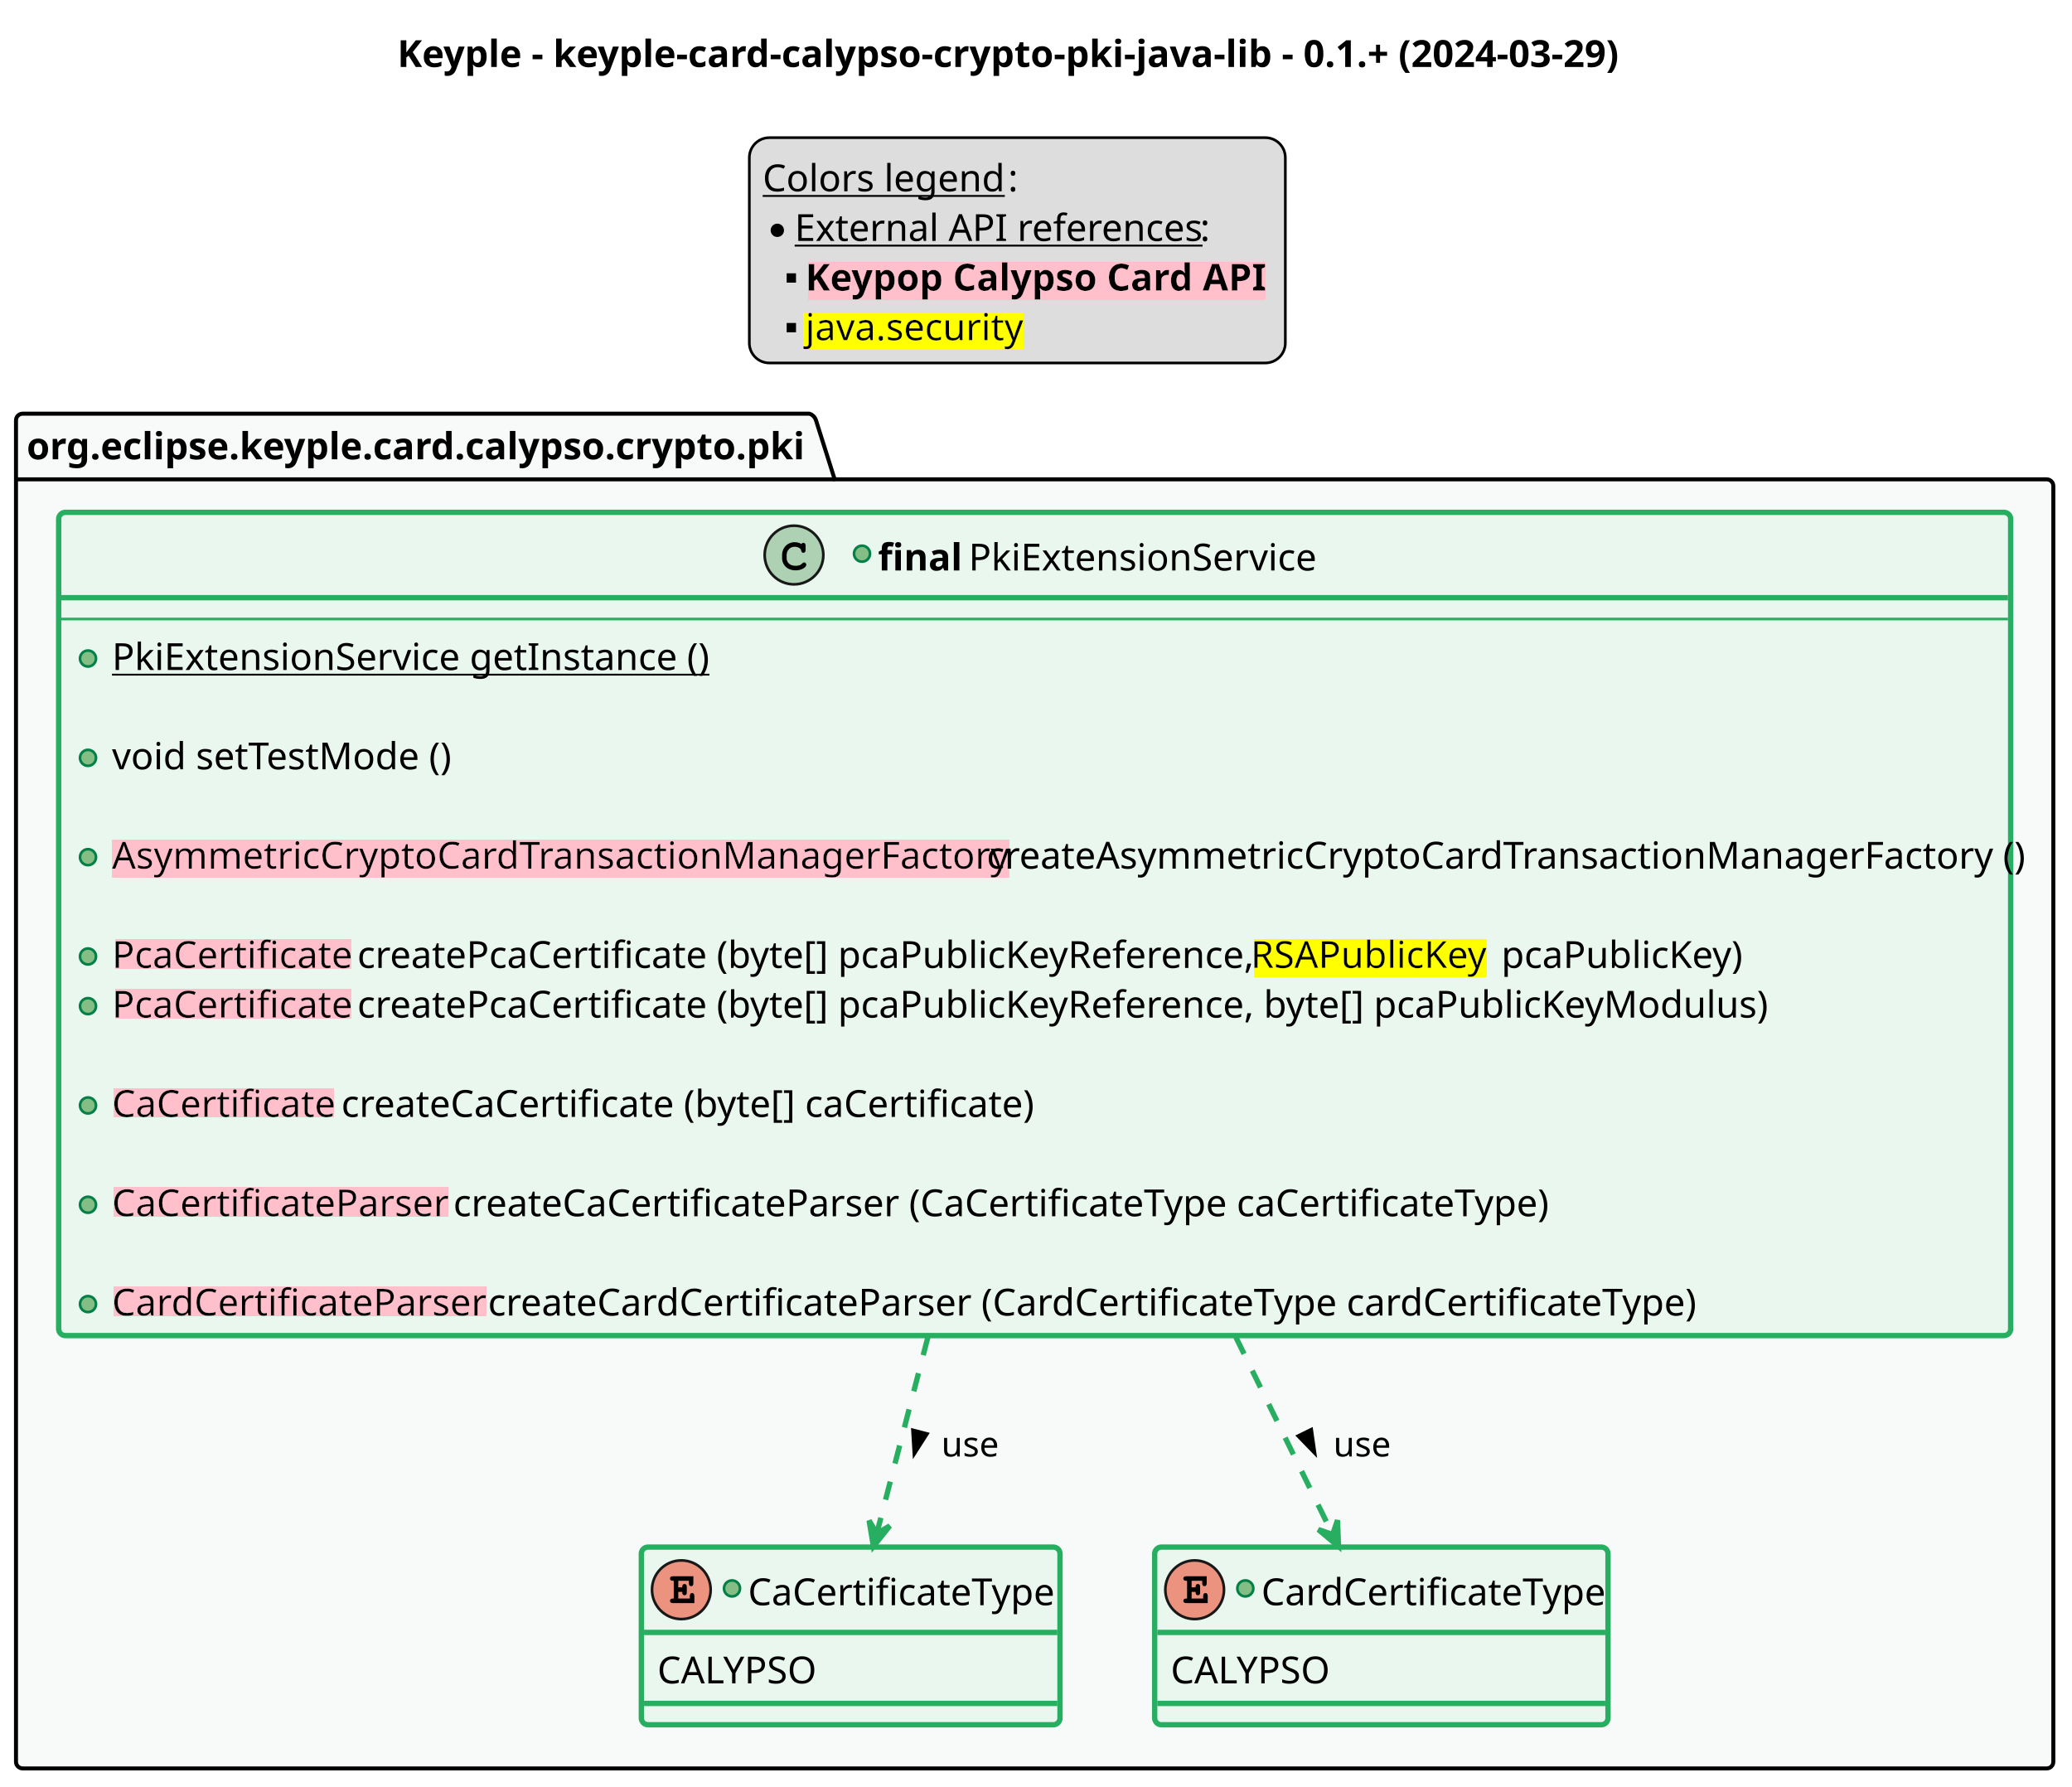
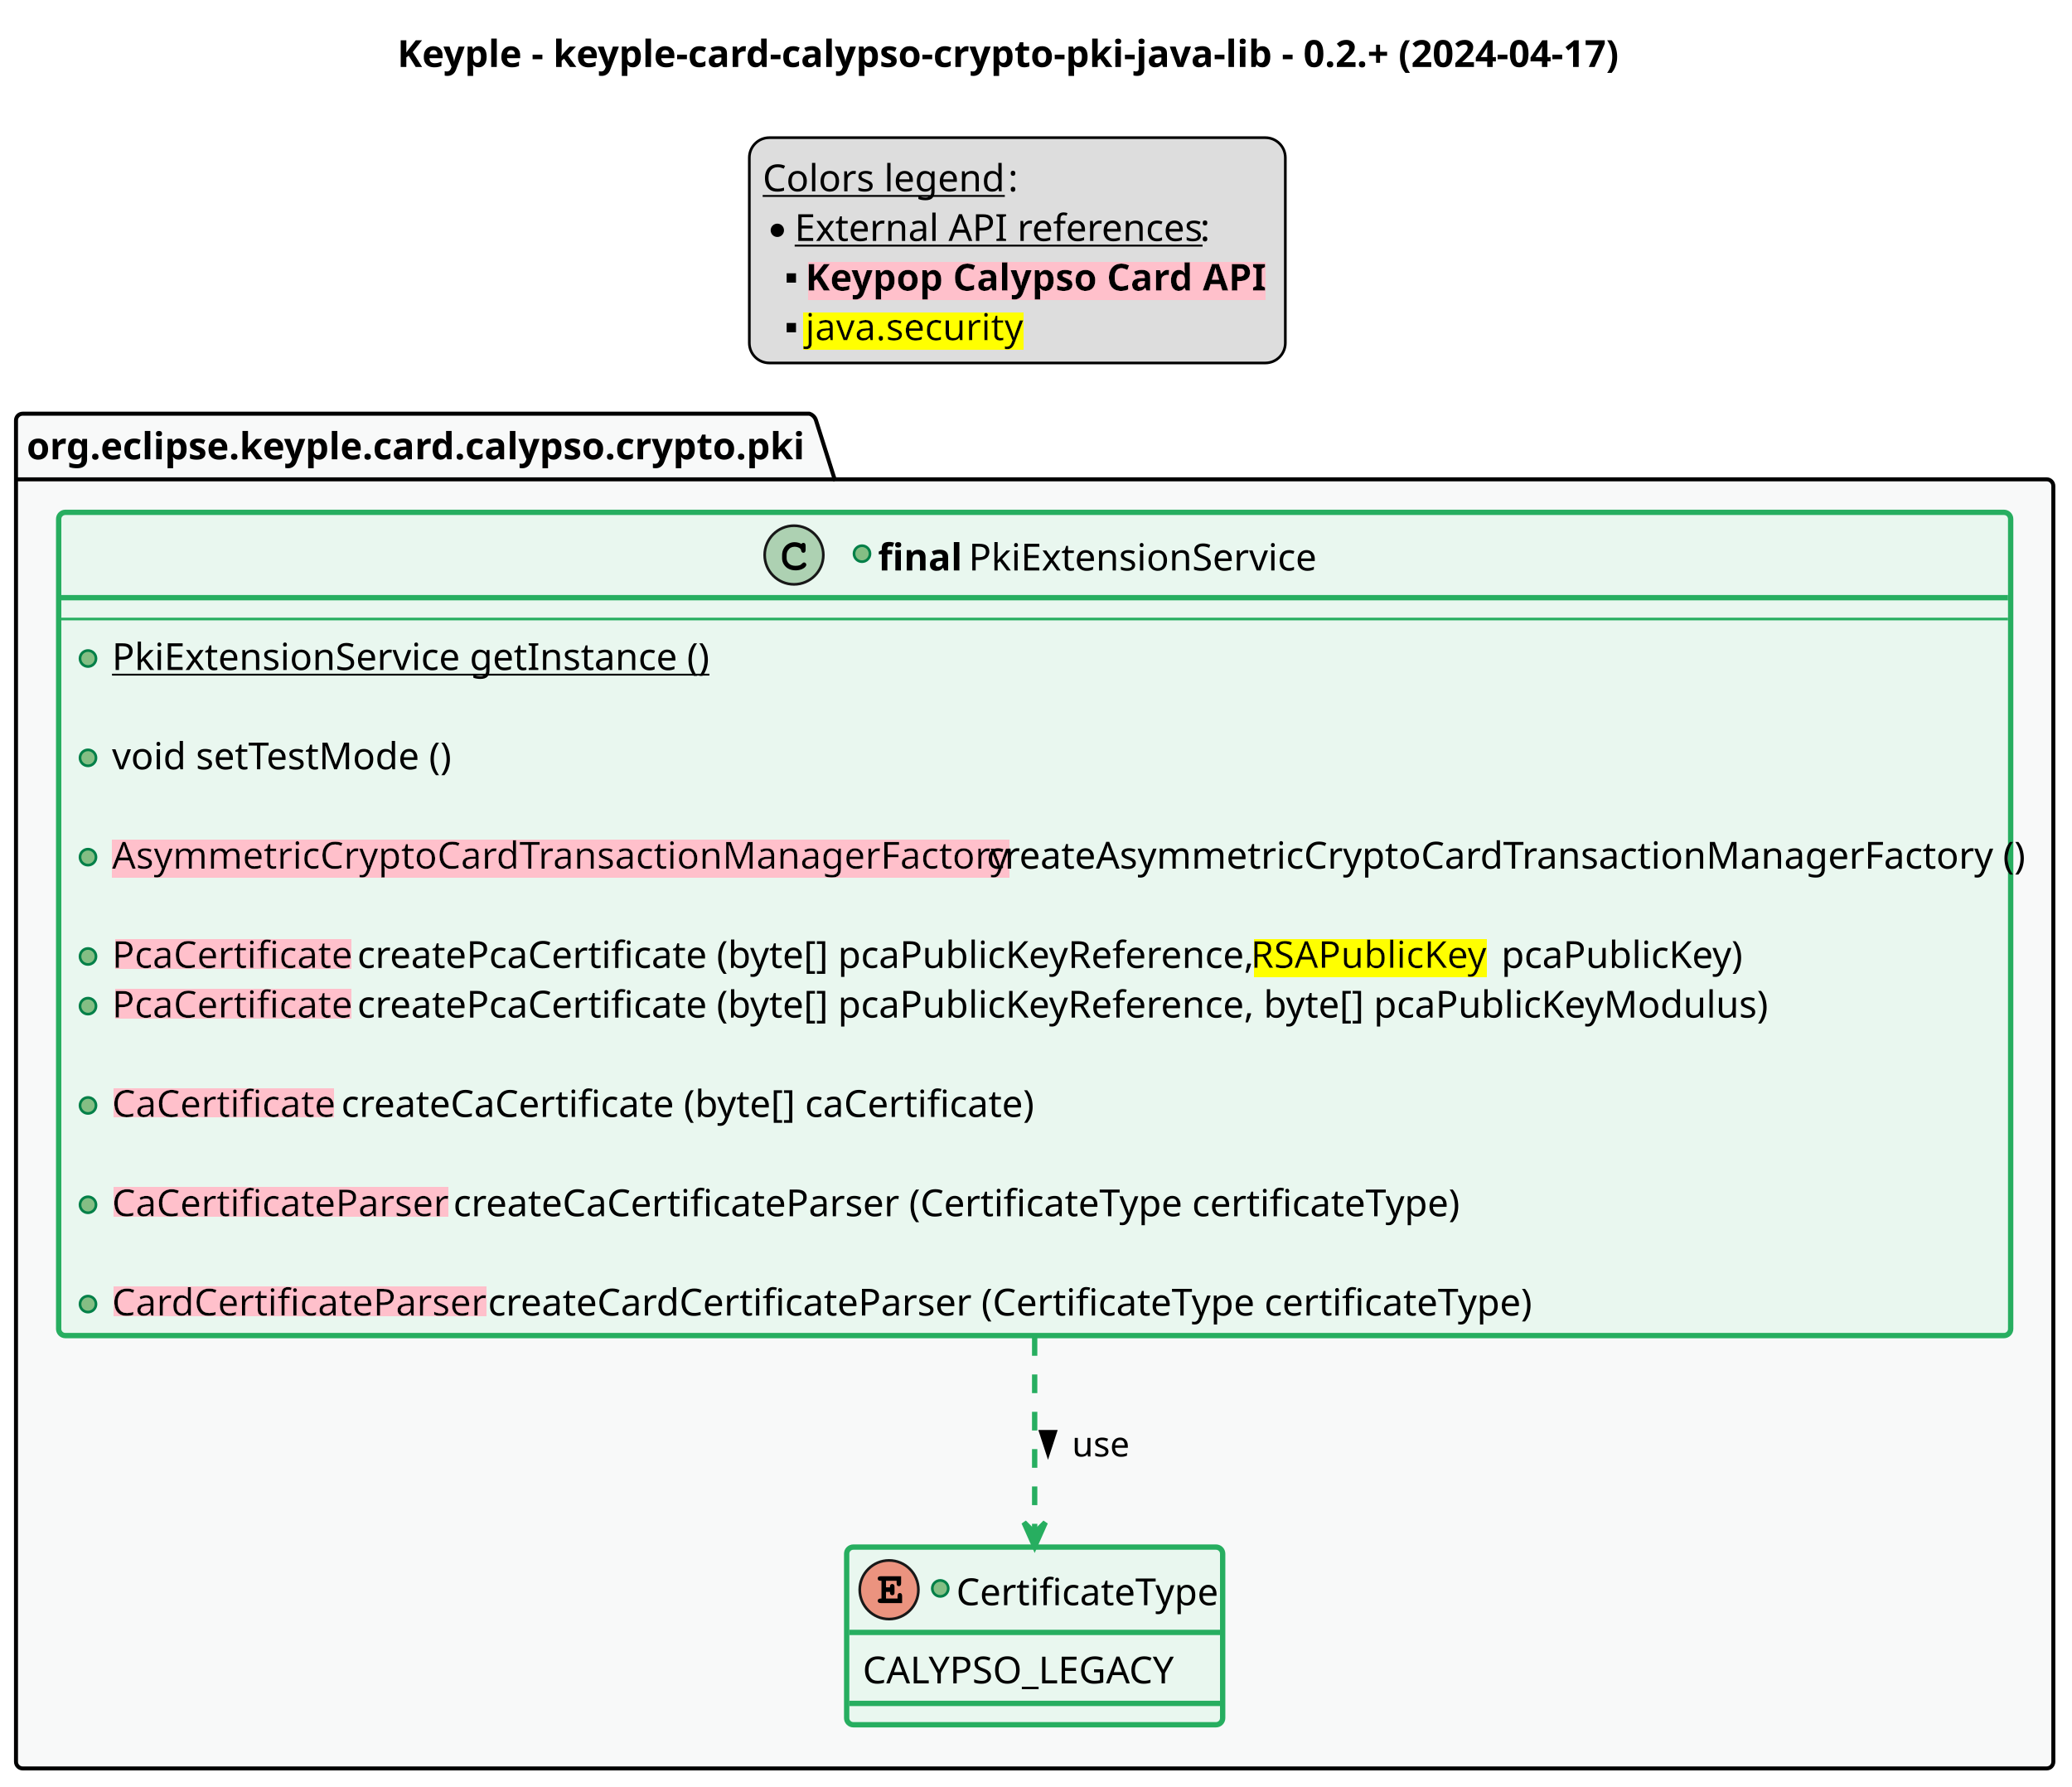
<svg xmlns="http://www.w3.org/2000/svg" contentStyleType="text/css" height="670px" preserveAspectRatio="none" style="width:777px;height:670px;background:#FFFFFF;" version="1.1" viewBox="0 0 777 670" width="777px" zoomAndPan="magnify">
  <defs>
-     <filter height="1" id="b1sv6626zreuop0" width="1" x="0" y="0">
+     <filter height="1" id="bkanku9pfhzs50" width="1" x="0" y="0">
      <feFlood flood-color="#FFC0CB" result="flood" />
      <feComposite in="SourceGraphic" in2="flood" operator="over" />
    </filter>
-     <filter height="1" id="b1sv6626zreuop1" width="1" x="0" y="0">
+     <filter height="1" id="bkanku9pfhzs51" width="1" x="0" y="0">
      <feFlood flood-color="#FFFF00" result="flood" />
      <feComposite in="SourceGraphic" in2="flood" operator="over" />
    </filter>
  </defs>
  <g>
-     <text fill="#000000" font-family="sans-serif" font-size="14" font-weight="bold" lengthAdjust="spacing" textLength="465" x="149" y="25.107">Keyple - keyple-card-calypso-crypto-pki-java-lib - 0.1.+ (2024-03-29)</text>
+     <text fill="#000000" font-family="sans-serif" font-size="14" font-weight="bold" lengthAdjust="spacing" textLength="465" x="149" y="25.107">Keyple - keyple-card-calypso-crypto-pki-java-lib - 0.2.+ (2024-04-17)</text>
    <rect fill="#DDDDDD" height="84.484" id="_legend" rx="7.5" ry="7.5" style="stroke:#000000;stroke-width:1.0;" width="201" x="281" y="51.621" />
    <text fill="#000000" font-family="sans-serif" font-size="14" lengthAdjust="spacing" text-decoration="underline" textLength="88" x="286" y="71.728">Colors legend</text>
    <text fill="#000000" font-family="sans-serif" font-size="14" lengthAdjust="spacing" textLength="4" x="378" y="71.728">:</text>
    <ellipse cx="291.5" cy="86.363" fill="#000000" rx="2.5" ry="2.5" style="stroke:#000000;stroke-width:0.0;" />
    <text fill="#000000" font-family="sans-serif" font-size="14" lengthAdjust="spacing" text-decoration="underline" textLength="148" x="298" y="90.35">External API references</text>
    <text fill="#000000" font-family="sans-serif" font-size="14" lengthAdjust="spacing" textLength="4" x="450" y="90.35">:</text>
    <rect fill="#000000" height="3.5" style="stroke:#000000;stroke-width:0.0;" width="3.5" x="295" y="102.484" />
-     <text fill="#000000" filter="url(#b1sv6626zreuop0)" font-family="sans-serif" font-size="14" font-weight="bold" lengthAdjust="spacing" textLength="175" x="302" y="108.971">Keypop Calypso Card API</text>
+     <text fill="#000000" filter="url(#bkanku9pfhzs50)" font-family="sans-serif" font-size="14" font-weight="bold" lengthAdjust="spacing" textLength="175" x="302" y="108.971">Keypop Calypso Card API</text>
    <rect fill="#000000" height="3.5" style="stroke:#000000;stroke-width:0.0;" width="3.5" x="295" y="121.106" />
-     <text fill="#000000" filter="url(#b1sv6626zreuop1)" font-family="sans-serif" font-size="14" lengthAdjust="spacing" textLength="79" x="302" y="127.592">java.security</text>
+     <text fill="#000000" filter="url(#bkanku9pfhzs51)" font-family="sans-serif" font-size="14" lengthAdjust="spacing" textLength="79" x="302" y="127.592">java.security</text>
    <g id="cluster_pki">
      <path d="M8.5,155.119 L303.5,155.119 A3.75,3.75 0 0 1 306,157.619 L313,179.74 L767.5,179.74 A2.5,2.5 0 0 1 770,182.24 L770,660.619 A2.5,2.5 0 0 1 767.5,663.119 L8.5,663.119 A2.5,2.5 0 0 1 6,660.619 L6,157.619 A2.5,2.5 0 0 1 8.5,155.119 " fill="#F8F9F9" style="stroke:#000000;stroke-width:1.5;" />
      <line style="stroke:#000000;stroke-width:1.5;" x1="6" x2="313" y1="179.74" y2="179.74" />
      <text fill="#000000" font-family="sans-serif" font-size="14" font-weight="bold" lengthAdjust="spacing" textLength="294" x="10" y="172.227">org.eclipse.keyple.card.calypso.crypto.pki</text>
    </g>
    <g id="elem_PkiExtensionService">
      <rect codeLine="61" fill="#E9F7EF" height="308.695" id="PkiExtensionService" rx="2.5" ry="2.5" style="stroke:#27AE60;stroke-width:2.0;" width="732" x="22" y="192.119" />
      <ellipse cx="297.75" cy="208.119" fill="#ADD1B2" rx="11" ry="11" style="stroke:#181818;stroke-width:1.0;" />
      <path d="M300.516,203.994 Q300.672,203.775 300.859,203.666 Q301.047,203.557 301.266,203.557 Q301.641,203.557 301.875,203.822 Q302.109,204.072 302.109,204.682 L302.109,206.135 Q302.109,206.744 301.875,207.01 Q301.641,207.275 301.266,207.275 Q300.922,207.275 300.719,207.072 Q300.516,206.885 300.406,206.369 Q300.359,206.01 300.172,205.822 Q299.844,205.447 299.234,205.228 Q298.625,205.01 298,205.01 Q297.234,205.01 296.594,205.338 Q295.969,205.666 295.469,206.416 Q294.984,207.166 294.984,208.197 L294.984,209.291 Q294.984,210.525 295.875,211.353 Q296.766,212.166 298.359,212.166 Q299.297,212.166 299.953,211.916 Q300.344,211.76 300.766,211.322 Q301.031,211.057 301.172,210.978 Q301.328,210.9 301.531,210.9 Q301.859,210.9 302.109,211.166 Q302.375,211.416 302.375,211.76 Q302.375,212.103 302.031,212.51 Q301.531,213.088 300.734,213.416 Q299.656,213.869 298.359,213.869 Q296.844,213.869 295.641,213.244 Q294.656,212.744 293.969,211.682 Q293.281,210.603 293.281,209.322 L293.281,208.166 Q293.281,206.838 293.891,205.697 Q294.516,204.541 295.609,203.932 Q296.703,203.307 297.938,203.307 Q298.672,203.307 299.312,203.478 Q299.969,203.635 300.516,203.994 Z " fill="#000000" />
      <ellipse cx="323.25" cy="207.619" fill="#84BE84" rx="3" ry="3" style="stroke:#038048;stroke-width:1.0;" />
      <text fill="#000000" font-family="sans-serif" font-size="14" font-weight="bold" lengthAdjust="spacing" textLength="30" x="329.25" y="213.916">final</text>
      <text fill="#000000" font-family="sans-serif" font-size="14" lengthAdjust="spacing" textLength="127" x="363.25" y="213.916">PkiExtensionService</text>
      <line style="stroke:#27AE60;stroke-width:2.0;" x1="23" x2="753" y1="224.119" y2="224.119" />
      <line style="stroke:#27AE60;stroke-width:1.0;" x1="23" x2="753" y1="232.119" y2="232.119" />
      <ellipse cx="33" cy="246.93" fill="#84BE84" rx="3" ry="3" style="stroke:#038048;stroke-width:1.0;" />
      <text fill="#000000" font-family="sans-serif" font-size="14" lengthAdjust="spacing" text-decoration="underline" textLength="218" x="42" y="251.227">PkiExtensionService getInstance ()</text>
      <text fill="#000000" font-family="sans-serif" font-size="14" lengthAdjust="spacing" textLength="4" x="42" y="269.848"> </text>
      <ellipse cx="33" cy="284.172" fill="#84BE84" rx="3" ry="3" style="stroke:#038048;stroke-width:1.0;" />
      <text fill="#000000" font-family="sans-serif" font-size="14" lengthAdjust="spacing" textLength="126" x="42" y="288.469">void setTestMode ()</text>
      <text fill="#000000" font-family="sans-serif" font-size="14" lengthAdjust="spacing" textLength="4" x="42" y="307.09"> </text>
      <ellipse cx="33" cy="321.414" fill="#84BE84" rx="3" ry="3" style="stroke:#038048;stroke-width:1.0;" />
-       <text fill="#000000" filter="url(#b1sv6626zreuop0)" font-family="sans-serif" font-size="14" lengthAdjust="spacing" textLength="324" x="42" y="325.711">AsymmetricCryptoCardTransactionManagerFactory</text>
+       <text fill="#000000" filter="url(#bkanku9pfhzs50)" font-family="sans-serif" font-size="14" lengthAdjust="spacing" textLength="324" x="42" y="325.711">AsymmetricCryptoCardTransactionManagerFactory</text>
      <text fill="#000000" font-family="sans-serif" font-size="14" lengthAdjust="spacing" textLength="378" x="370" y="325.711">createAsymmetricCryptoCardTransactionManagerFactory ()</text>
      <text fill="#000000" font-family="sans-serif" font-size="14" lengthAdjust="spacing" textLength="4" x="42" y="344.332"> </text>
      <ellipse cx="33" cy="358.656" fill="#84BE84" rx="3" ry="3" style="stroke:#038048;stroke-width:1.0;" />
-       <text fill="#000000" filter="url(#b1sv6626zreuop0)" font-family="sans-serif" font-size="14" lengthAdjust="spacing" textLength="88" x="42" y="362.953">PcaCertificate</text>
+       <text fill="#000000" filter="url(#bkanku9pfhzs50)" font-family="sans-serif" font-size="14" lengthAdjust="spacing" textLength="88" x="42" y="362.953">PcaCertificate</text>
      <text fill="#000000" font-family="sans-serif" font-size="14" lengthAdjust="spacing" textLength="331" x="134" y="362.953">createPcaCertificate (byte[] pcaPublicKeyReference,</text>
-       <text fill="#000000" filter="url(#b1sv6626zreuop1)" font-family="sans-serif" font-size="14" lengthAdjust="spacing" textLength="90" x="469" y="362.953">RSAPublicKey</text>
+       <text fill="#000000" filter="url(#bkanku9pfhzs51)" font-family="sans-serif" font-size="14" lengthAdjust="spacing" textLength="90" x="469" y="362.953">RSAPublicKey</text>
      <text fill="#000000" font-family="sans-serif" font-size="14" lengthAdjust="spacing" textLength="90" x="563" y="362.953">pcaPublicKey)</text>
      <ellipse cx="33" cy="377.277" fill="#84BE84" rx="3" ry="3" style="stroke:#038048;stroke-width:1.0;" />
-       <text fill="#000000" filter="url(#b1sv6626zreuop0)" font-family="sans-serif" font-size="14" lengthAdjust="spacing" textLength="88" x="42" y="381.574">PcaCertificate</text>
+       <text fill="#000000" filter="url(#bkanku9pfhzs50)" font-family="sans-serif" font-size="14" lengthAdjust="spacing" textLength="88" x="42" y="381.574">PcaCertificate</text>
      <text fill="#000000" font-family="sans-serif" font-size="14" lengthAdjust="spacing" textLength="517" x="134" y="381.574">createPcaCertificate (byte[] pcaPublicKeyReference, byte[] pcaPublicKeyModulus)</text>
      <text fill="#000000" font-family="sans-serif" font-size="14" lengthAdjust="spacing" textLength="4" x="42" y="400.195"> </text>
      <ellipse cx="33" cy="414.519" fill="#84BE84" rx="3" ry="3" style="stroke:#038048;stroke-width:1.0;" />
-       <text fill="#000000" filter="url(#b1sv6626zreuop0)" font-family="sans-serif" font-size="14" lengthAdjust="spacing" textLength="82" x="42" y="418.816">CaCertificate</text>
+       <text fill="#000000" filter="url(#bkanku9pfhzs50)" font-family="sans-serif" font-size="14" lengthAdjust="spacing" textLength="82" x="42" y="418.816">CaCertificate</text>
      <text fill="#000000" font-family="sans-serif" font-size="14" lengthAdjust="spacing" textLength="254" x="128" y="418.816">createCaCertificate (byte[] caCertificate)</text>
      <text fill="#000000" font-family="sans-serif" font-size="14" lengthAdjust="spacing" textLength="4" x="42" y="437.438"> </text>
      <ellipse cx="33" cy="451.762" fill="#84BE84" rx="3" ry="3" style="stroke:#038048;stroke-width:1.0;" />
-       <text fill="#000000" filter="url(#b1sv6626zreuop0)" font-family="sans-serif" font-size="14" lengthAdjust="spacing" textLength="124" x="42" y="456.059">CaCertificateParser</text>
-       <text fill="#000000" font-family="sans-serif" font-size="14" lengthAdjust="spacing" textLength="407" x="170" y="456.059">createCaCertificateParser (CaCertificateType caCertificateType)</text>
+       <text fill="#000000" filter="url(#bkanku9pfhzs50)" font-family="sans-serif" font-size="14" lengthAdjust="spacing" textLength="124" x="42" y="456.059">CaCertificateParser</text>
+       <text fill="#000000" font-family="sans-serif" font-size="14" lengthAdjust="spacing" textLength="371" x="170" y="456.059">createCaCertificateParser (CertificateType certificateType)</text>
      <text fill="#000000" font-family="sans-serif" font-size="14" lengthAdjust="spacing" textLength="4" x="42" y="474.68"> </text>
      <ellipse cx="33" cy="489.004" fill="#84BE84" rx="3" ry="3" style="stroke:#038048;stroke-width:1.0;" />
-       <text fill="#000000" filter="url(#b1sv6626zreuop0)" font-family="sans-serif" font-size="14" lengthAdjust="spacing" textLength="137" x="42" y="493.301">CardCertificateParser</text>
-       <text fill="#000000" font-family="sans-serif" font-size="14" lengthAdjust="spacing" textLength="446" x="183" y="493.301">createCardCertificateParser (CardCertificateType cardCertificateType)</text>
+       <text fill="#000000" filter="url(#bkanku9pfhzs50)" font-family="sans-serif" font-size="14" lengthAdjust="spacing" textLength="137" x="42" y="493.301">CardCertificateParser</text>
+       <text fill="#000000" font-family="sans-serif" font-size="14" lengthAdjust="spacing" textLength="384" x="183" y="493.301">createCardCertificateParser (CertificateType certificateType)</text>
    </g>
-     <g id="elem_CaCertificateType">
-       <rect codeLine="78" fill="#E9F7EF" height="66.621" id="CaCertificateType" rx="2.5" ry="2.5" style="stroke:#27AE60;stroke-width:2.0;" width="157" x="240.5" y="580.119" />
-       <ellipse cx="255.5" cy="596.119" fill="#EB937F" rx="11" ry="11" style="stroke:#181818;stroke-width:1.0;" />
-       <path d="M254.359,596.916 L254.359,599.416 L258.688,599.416 L258.688,598.494 Q258.688,597.885 258.922,597.619 Q259.172,597.354 259.547,597.354 Q259.922,597.354 260.156,597.619 Q260.391,597.885 260.391,598.494 L260.391,601.119 L252.391,601.119 Q251.766,601.119 251.5,600.885 Q251.25,600.65 251.25,600.26 Q251.25,599.885 251.516,599.65 Q251.781,599.416 252.391,599.416 L252.656,599.416 L252.656,592.76 L252.391,592.76 Q251.766,592.76 251.5,592.525 Q251.25,592.291 251.25,591.9 Q251.25,591.525 251.5,591.291 Q251.766,591.057 252.391,591.057 L260.016,591.057 L260.016,593.65 Q260.016,594.26 259.781,594.525 Q259.562,594.775 259.172,594.775 Q258.797,594.775 258.562,594.525 Q258.328,594.26 258.328,593.65 L258.328,592.76 L254.359,592.76 L254.359,595.213 L255.844,595.213 Q255.844,594.557 255.969,594.369 Q256.234,593.963 256.703,593.963 Q257.078,593.963 257.312,594.229 Q257.547,594.479 257.547,595.088 L257.547,597.057 Q257.547,597.604 257.422,597.791 Q257.156,598.182 256.703,598.182 Q256.234,598.182 255.969,597.775 Q255.844,597.588 255.844,596.916 L254.359,596.916 Z " fill="#000000" />
-       <ellipse cx="274.5" cy="595.619" fill="#84BE84" rx="3" ry="3" style="stroke:#038048;stroke-width:1.0;" />
-       <text fill="#000000" font-family="sans-serif" font-size="14" lengthAdjust="spacing" textLength="114" x="280.5" y="601.916">CaCertificateType</text>
-       <line style="stroke:#27AE60;stroke-width:2.0;" x1="241.5" x2="396.5" y1="612.119" y2="612.119" />
-       <text fill="#000000" font-family="sans-serif" font-size="14" lengthAdjust="spacing" textLength="65" x="246.5" y="631.227">CALYPSO</text>
-       <line style="stroke:#27AE60;stroke-width:2.0;" x1="241.5" x2="396.5" y1="638.74" y2="638.74" />
+     <g id="elem_CertificateType">
+       <rect codeLine="78" fill="#E9F7EF" height="66.621" id="CertificateType" rx="2.5" ry="2.5" style="stroke:#27AE60;stroke-width:2.0;" width="141" x="317.5" y="580.119" />
+       <ellipse cx="333.4" cy="596.119" fill="#EB937F" rx="11" ry="11" style="stroke:#181818;stroke-width:1.0;" />
+       <path d="M332.259,596.916 L332.259,599.416 L336.587,599.416 L336.587,598.494 Q336.587,597.885 336.822,597.619 Q337.072,597.354 337.447,597.354 Q337.822,597.354 338.056,597.619 Q338.291,597.885 338.291,598.494 L338.291,601.119 L330.291,601.119 Q329.666,601.119 329.4,600.885 Q329.15,600.65 329.15,600.26 Q329.15,599.885 329.416,599.65 Q329.681,599.416 330.291,599.416 L330.556,599.416 L330.556,592.76 L330.291,592.76 Q329.666,592.76 329.4,592.525 Q329.15,592.291 329.15,591.9 Q329.15,591.525 329.4,591.291 Q329.666,591.057 330.291,591.057 L337.916,591.057 L337.916,593.65 Q337.916,594.26 337.681,594.525 Q337.462,594.775 337.072,594.775 Q336.697,594.775 336.462,594.525 Q336.228,594.26 336.228,593.65 L336.228,592.76 L332.259,592.76 L332.259,595.213 L333.744,595.213 Q333.744,594.557 333.869,594.369 Q334.134,593.963 334.603,593.963 Q334.978,593.963 335.212,594.229 Q335.447,594.479 335.447,595.088 L335.447,597.057 Q335.447,597.604 335.322,597.791 Q335.056,598.182 334.603,598.182 Q334.134,598.182 333.869,597.775 Q333.744,597.588 333.744,596.916 L332.259,596.916 Z " fill="#000000" />
+       <ellipse cx="352.6" cy="595.619" fill="#84BE84" rx="3" ry="3" style="stroke:#038048;stroke-width:1.0;" />
+       <text fill="#000000" font-family="sans-serif" font-size="14" lengthAdjust="spacing" textLength="96" x="358.6" y="601.916">CertificateType</text>
+       <line style="stroke:#27AE60;stroke-width:2.0;" x1="318.5" x2="457.5" y1="612.119" y2="612.119" />
+       <text fill="#000000" font-family="sans-serif" font-size="14" lengthAdjust="spacing" textLength="129" x="323.5" y="631.227">CALYPSO_LEGACY</text>
+       <line style="stroke:#27AE60;stroke-width:2.0;" x1="318.5" x2="457.5" y1="638.74" y2="638.74" />
    </g>
-     <g id="elem_CardCertificateType">
-       <rect codeLine="81" fill="#E9F7EF" height="66.621" id="CardCertificateType" rx="2.5" ry="2.5" style="stroke:#27AE60;stroke-width:2.0;" width="170" x="433" y="580.119" />
-       <ellipse cx="448" cy="596.119" fill="#EB937F" rx="11" ry="11" style="stroke:#181818;stroke-width:1.0;" />
-       <path d="M446.859,596.916 L446.859,599.416 L451.188,599.416 L451.188,598.494 Q451.188,597.885 451.422,597.619 Q451.672,597.354 452.047,597.354 Q452.422,597.354 452.656,597.619 Q452.891,597.885 452.891,598.494 L452.891,601.119 L444.891,601.119 Q444.266,601.119 444,600.885 Q443.75,600.65 443.75,600.26 Q443.75,599.885 444.016,599.65 Q444.281,599.416 444.891,599.416 L445.156,599.416 L445.156,592.76 L444.891,592.76 Q444.266,592.76 444,592.525 Q443.75,592.291 443.75,591.9 Q443.75,591.525 444,591.291 Q444.266,591.057 444.891,591.057 L452.516,591.057 L452.516,593.65 Q452.516,594.26 452.281,594.525 Q452.062,594.775 451.672,594.775 Q451.297,594.775 451.062,594.525 Q450.828,594.26 450.828,593.65 L450.828,592.76 L446.859,592.76 L446.859,595.213 L448.344,595.213 Q448.344,594.557 448.469,594.369 Q448.734,593.963 449.203,593.963 Q449.578,593.963 449.812,594.229 Q450.047,594.479 450.047,595.088 L450.047,597.057 Q450.047,597.604 449.922,597.791 Q449.656,598.182 449.203,598.182 Q448.734,598.182 448.469,597.775 Q448.344,597.588 448.344,596.916 L446.859,596.916 Z " fill="#000000" />
-       <ellipse cx="467" cy="595.619" fill="#84BE84" rx="3" ry="3" style="stroke:#038048;stroke-width:1.0;" />
-       <text fill="#000000" font-family="sans-serif" font-size="14" lengthAdjust="spacing" textLength="127" x="473" y="601.916">CardCertificateType</text>
-       <line style="stroke:#27AE60;stroke-width:2.0;" x1="434" x2="602" y1="612.119" y2="612.119" />
-       <text fill="#000000" font-family="sans-serif" font-size="14" lengthAdjust="spacing" textLength="65" x="439" y="631.227">CALYPSO</text>
-       <line style="stroke:#27AE60;stroke-width:2.0;" x1="434" x2="602" y1="638.74" y2="638.74" />
-     </g>
-     <g id="link_PkiExtensionService_CaCertificateType">
-       <path codeLine="88" d="M347.962,501.387 C340.234,531.069 334.398,553.483 329.037,574.072 " fill="none" id="PkiExtensionService-to-CaCertificateType" style="stroke:#27AE60;stroke-width:2.0;stroke-dasharray:7.0,7.0;" />
-       <polygon fill="#27AE60" points="327.525,579.878,333.664,572.176,328.785,575.039,325.922,570.16,327.525,579.878" style="stroke:#27AE60;stroke-width:2.0;" />
-       <polygon fill="#000000" points="342.74,545.603,347.863,537.591,342.175,536.11,342.74,545.603" style="stroke:#000000;stroke-width:1.0;" />
-       <text fill="#000000" font-family="sans-serif" font-size="13" lengthAdjust="spacing" textLength="21" x="353" y="546.148">use</text>
-     </g>
-     <g id="link_PkiExtensionService_CardCertificateType">
-       <path codeLine="89" d="M463.433,501.387 C477.994,531.069 489.195,553.902 499.296,574.491 " fill="none" id="PkiExtensionService-to-CardCertificateType" style="stroke:#27AE60;stroke-width:2.0;stroke-dasharray:7.0,7.0;" />
-       <polygon fill="#27AE60" points="501.938,579.878,501.565,570.036,499.736,575.389,494.383,573.559,501.938,579.878" style="stroke:#27AE60;stroke-width:2.0;" />
-       <polygon fill="#000000" points="493.202,545.254,491.857,535.839,486.58,538.427,493.202,545.254" style="stroke:#000000;stroke-width:1.0;" />
-       <text fill="#000000" font-family="sans-serif" font-size="13" lengthAdjust="spacing" textLength="21" x="500" y="546.148">use</text>
+     <g id="link_PkiExtensionService_CertificateType">
+       <path codeLine="85" d="M388,501.389 C388,531.069 388,553.289 388,573.879 " fill="none" id="PkiExtensionService-to-CertificateType" style="stroke:#27AE60;stroke-width:2.0;stroke-dasharray:7.0,7.0;" />
+       <polygon fill="#27AE60" points="388,579.879,392,570.879,388,574.879,384,570.879,388,579.879" style="stroke:#27AE60;stroke-width:2.0;" />
+       <polygon fill="#000000" points="393,545.765,395.939,536.72,390.061,536.72,393,545.765" style="stroke:#000000;stroke-width:1.0;" />
+       <text fill="#000000" font-family="sans-serif" font-size="13" lengthAdjust="spacing" textLength="21" x="402" y="546.148">use</text>
    </g>
  </g>
</svg>
